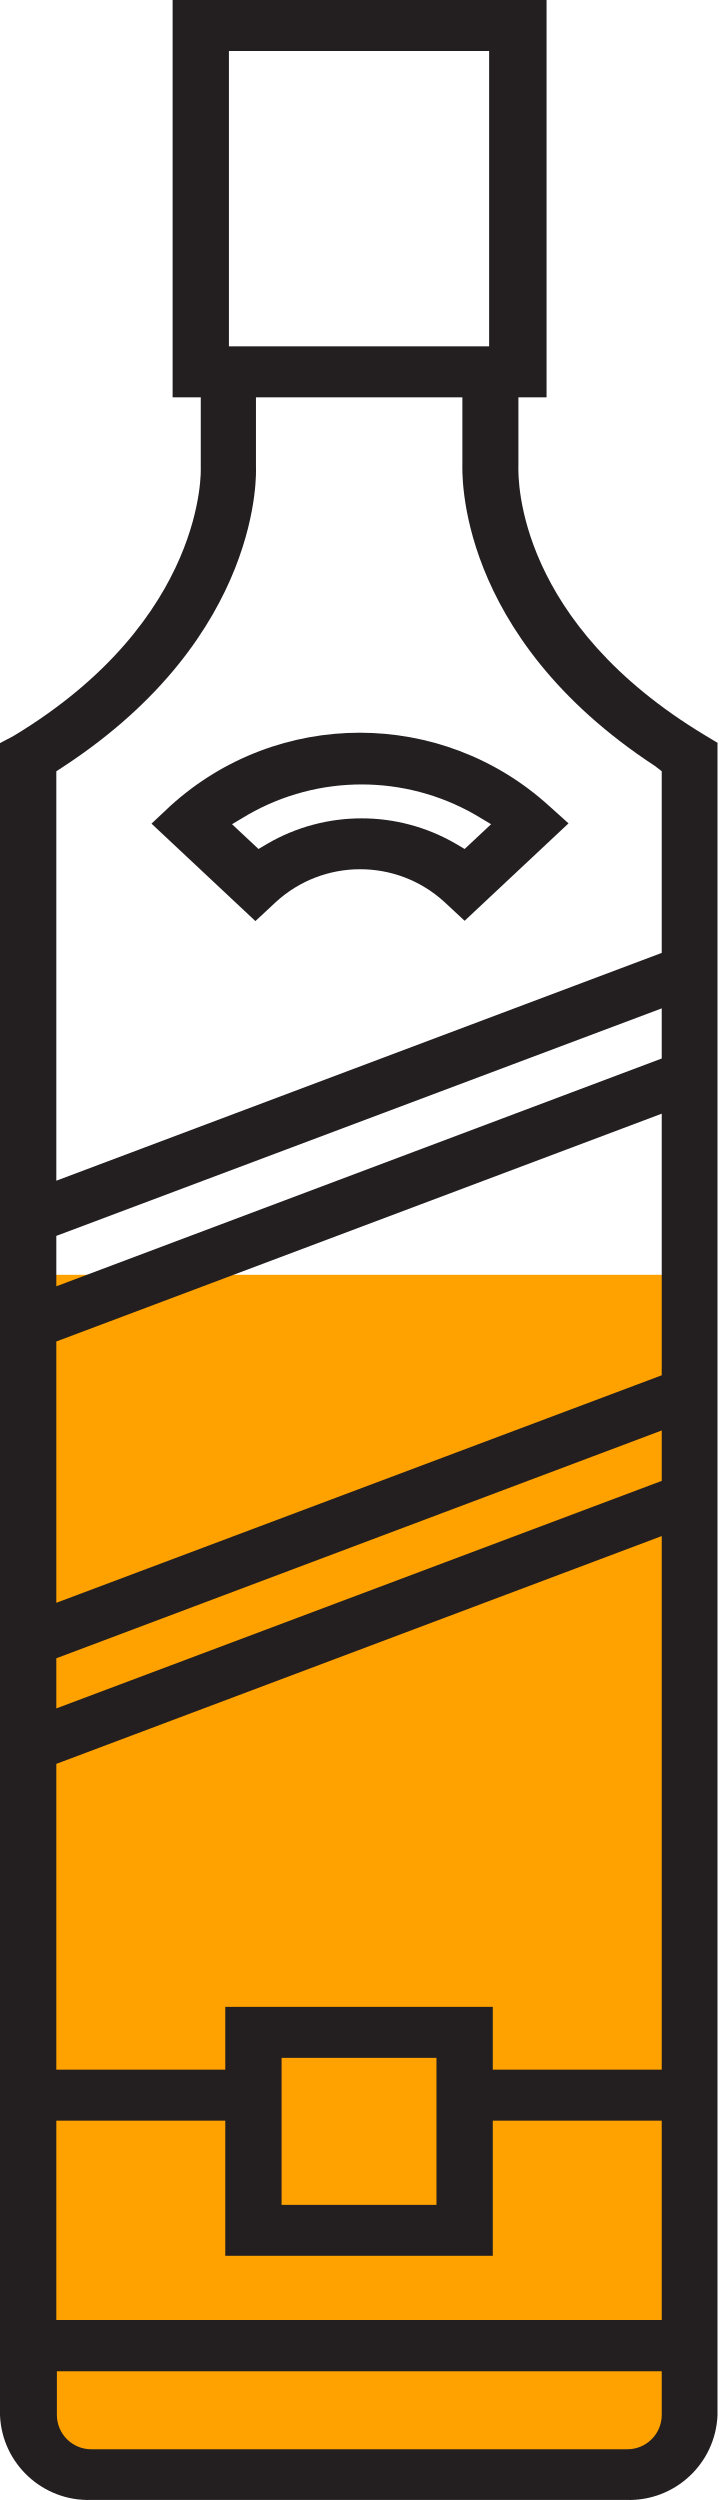
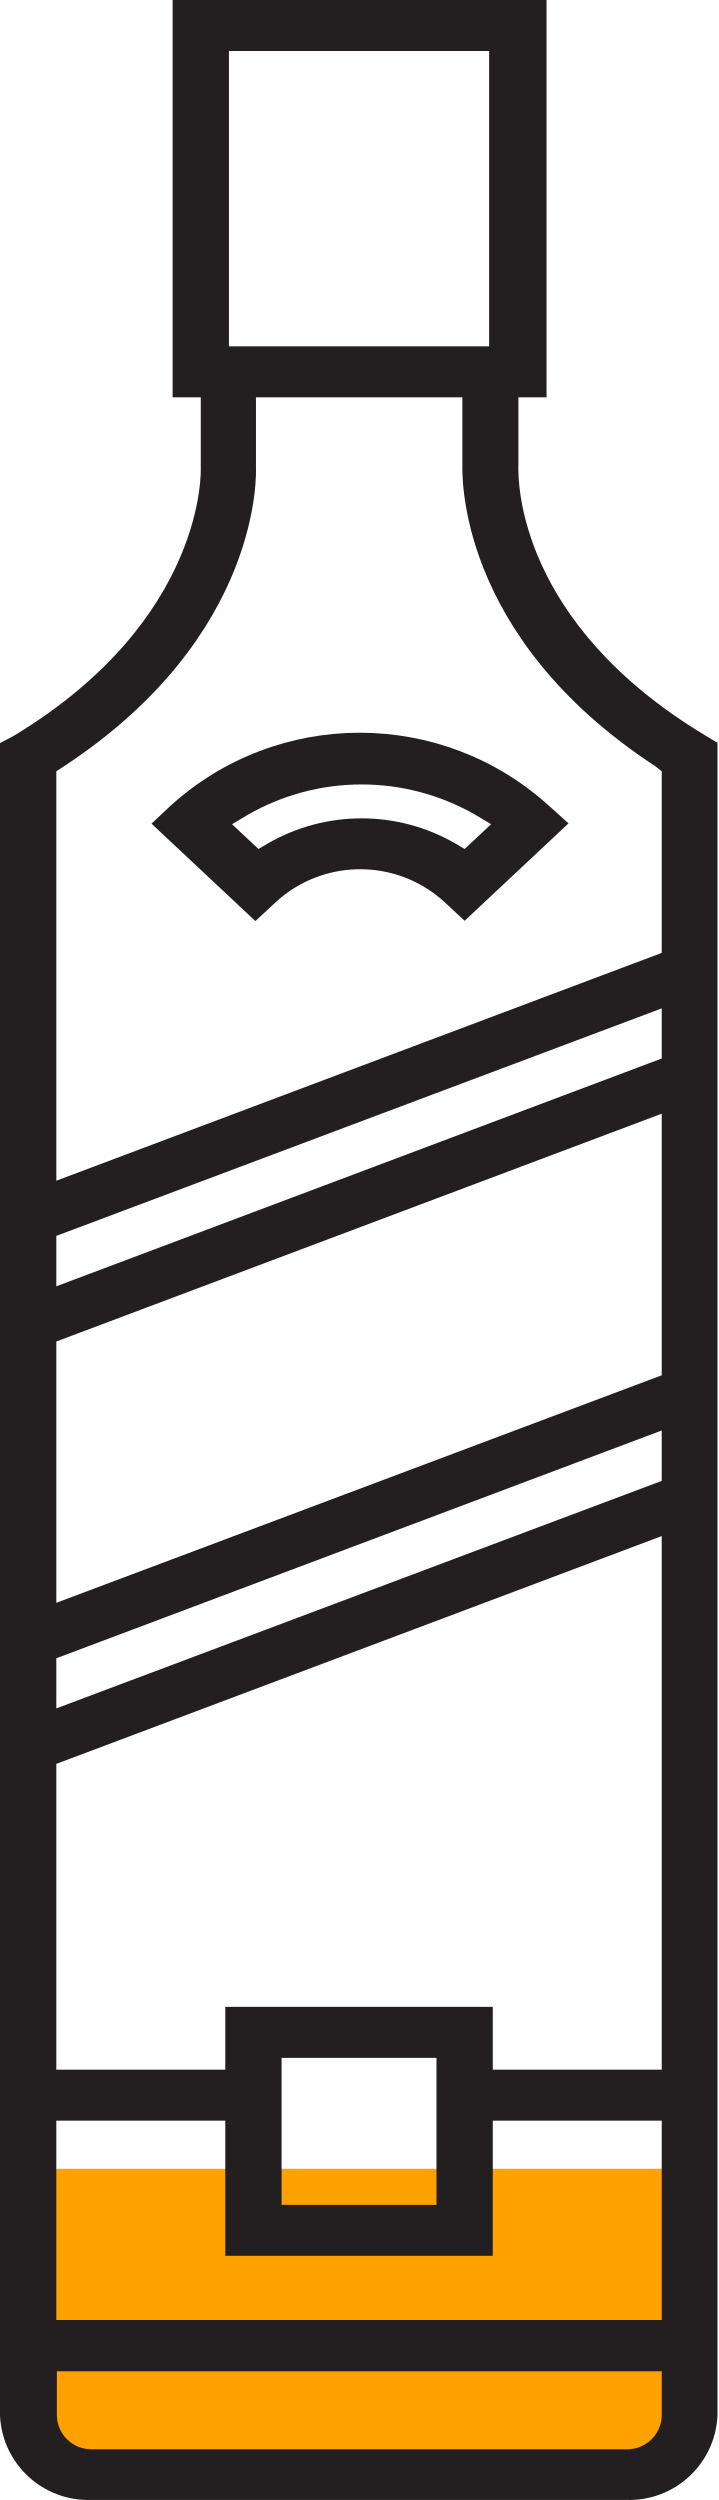
- <svg xmlns="http://www.w3.org/2000/svg" data-name="Layer 2" viewBox="0 0 25.5 88.782" x="0px" y="0px" version="1.1" id="svg96" width="25.5" height="88.782">
-   <defs id="defs84">
-     <style id="style82">.cls-1{fill:#231f20;}</style>
+ <svg xmlns="http://www.w3.org/2000/svg" data-name="Layer 2" viewBox="0 0 25.5 88.782" x="0px" y="0px" version="1.1" id="svg517" width="25.5" height="88.782">
+   <defs id="defs505">
+     <style id="style503">.cls-1{fill:#231f20;}</style>
  </defs>
-   <g id="layer11" style="display:none">
-     <rect style="fill:#ffa200;fill-opacity:1;stroke-width:10.833" id="rect1982" width="11.412" height="12.139" x="7.055" y="1.139" ry="0" />
+   <g id="layer8" style="display:none;opacity:1">
+     <rect style="fill:#ffa200;stroke-width:8.806" id="rect1964-1" width="8.996" height="17.613" x="8.012" y="13.323" />
+     <rect style="fill:#ffa200;stroke-width:10.833" id="rect1981" width="23.032" height="1.689" x="0.651" y="25.811" />
+     <rect style="fill:#ffa200;stroke-width:10.833" id="rect1983" width="18.818" height="1.744" x="2.793" y="24.271" />
+     <rect style="fill:#ffa200;stroke-width:10.833" id="rect1987" width="4.576" height="3.952" x="5.786" y="20.99" />
+     <rect style="fill:#ffa200;stroke-width:10.833" id="rect1989" width="3.47" height="5.089" x="16.173" y="19.647" ry="1.735" />
+     <rect style="fill:#ffa200;stroke-width:10.833" id="rect1991" width="1.994" height="1.752" x="18.341" y="23.487" ry="0.876" />
+     <rect style="fill:#800000;stroke-width:12.211" id="rect2011" width="13.28" height="14.11" x="6.13" y="0" />
  </g>
-   <g id="layer10" style="display:none">
-     <rect style="fill:#ffa200;fill-opacity:1;stroke-width:10.833" id="rect1929" width="1.034" height="5.554" x="5.66" y="21.945" />
-     <rect style="fill:#ffa200;fill-opacity:1;stroke-width:10.833" id="rect1933" width="2.814" height="2.314" x="3.323" y="24.137" />
-     <rect style="fill:#ffa200;fill-opacity:1;stroke-width:10.833" id="rect1954" width="4.191" height="2.38" x="17.304" y="24.136" />
-     <rect style="fill:#ffa200;fill-opacity:1;stroke-width:10.833" id="rect1956" width="5.901" height="2.62" x="14.555" y="22.236" />
-     <rect style="fill:#ffa200;fill-opacity:1;stroke-width:10.833" id="rect1969" width="11.556" height="3.16" x="6.513" y="22.833" />
-     <rect style="fill:#ffa200;fill-opacity:1;stroke-width:10.833" id="rect1971" width="1.635" height="6.657" x="6.828" y="18.301" />
-     <rect style="fill:#ffa200;fill-opacity:1;stroke-width:10.833" id="rect1975" width="3.92" height="7.513" x="14.451" y="16.801" />
-     <rect style="fill:#ffa200;fill-opacity:1;stroke-width:10.833" id="rect1979" width="8.956" height="11.471" x="7.935" y="13.31" />
+   <g id="layer7" style="display:none">
+     <rect style="fill:#ffa200;stroke-width:10.833" id="rect1943" width="23.978" height="10" x="0.651" y="27.5" />
  </g>
-   <g id="layer9" style="display:none">
-     <rect style="fill:#ffa200;fill-opacity:1;stroke-width:10.833" id="rect1924" width="22.77" height="11.093" x="1.215" y="25.78" />
+   <g id="layer6" style="display:none">
+     <rect style="fill:#ffa200;stroke-width:10.833" id="rect1879" width="23.978" height="10" x="0.651" y="37.4" />
  </g>
-   <g id="layer8" style="display:none">
-     <rect style="fill:#ffa200;fill-opacity:1;stroke-width:10.833" id="rect1921" width="23.997" height="13.157" x="0.778" y="34.169" />
+   <g id="layer5" style="display:none">
+     <rect style="fill:#ffa200;stroke-width:10.833" id="rect1815" width="23.978" height="10" x="0.651" y="47.3" />
  </g>
-   <g id="layer7" style="display:inline">
-     <rect style="fill:#ffa200;fill-opacity:1;stroke-width:10.833" id="rect1918" width="23.798" height="16.681" x="0.564" y="45.272" ry="0" />
+   <g id="layer4" style="display:none">
+     <rect style="fill:#ffa200;stroke-width:10.833" id="rect1708" width="23.978" height="10" x="0.651" y="57.2" />
  </g>
-   <g id="layer6" style="display:inline">
-     <rect style="fill:#ffa200;fill-opacity:1;stroke-width:10.833" id="rect1913" width="22.578" height="13.204" x="1.514" y="58.354" />
+   <g id="layer3" style="display:none">
+     <rect style="fill:#ffa200;stroke-width:10.833" id="rect1414" width="23.978" height="10" x="0.651" y="67.1" />
  </g>
-   <g id="layer5" style="display:inline">
-     <rect style="fill:#ffa200;fill-opacity:1;stroke-width:10.833" id="rect1910" width="22.51" height="17.106" x="1.514" y="70.06" />
+   <g id="layer2" style="display:inline">
+     <rect style="fill:#ffa200;stroke-width:9.522" id="rect884" width="23.978" height="10" x="0.651" y="77.02" />
  </g>
-   <path class="cls-1" d="m 25.5,26.39 -0.45,-0.27 c -6.65,-4 -6.66,-9 -6.64,-9.61 v -2.4 h 1 V 0 H 6.13 v 14.11 h 1 v 2.51 c 0,0 0.23,5.36 -6.64,9.51 L 0,26.39 v 59.39 a 3.14,3.14 0 0 0 3.24,3 h 19 a 3.14,3.14 0 0 0 3.24,-3 V 26.39 Z M 8.13,1.81 h 9.24 V 12.3 H 8.13 Z M 23.5,85.78 a 1.22,1.22 0 0 1 -1.24,1.2 h -19 A 1.22,1.22 0 0 1 2.02,85.78 V 84.21 H 23.5 v 1.56 z m 0,-3.39 H 2 v -7.08 h 6 v 4.8 h 9.5 v -4.8 h 6 z M 10,78.29 v -5.21 h 5.5 V 78.3 H 10 Z M 23.5,73.5 h -6 V 71.27 H 8 V 73.5 H 2 V 62.64 L 23.5,54.55 Z M 23.5,52.59 2,60.67 V 58.89 L 23.5,50.8 Z m 0,-3.75 L 2,56.92 V 47.64 L 23.5,39.55 Z M 23.5,37.59 2,45.68 v -1.79 l 21.5,-8.08 z m 0,-3.75 L 2,41.93 V 27.39 L 2.23,27.24 C 9.39,22.56 9.09,16.66 9.09,16.6 v -2.49 h 7.33 v 2.35 c 0,0.28 -0.27,6.09 6.85,10.75 l 0.23,0.18 v 6.48 z" id="path88" />
-   <path class="cls-1" d="m 15.78,32.03 0.72,0.67 3.69,-3.46 -0.69,-0.62 a 10,10 0 0 0 -13.45,0 l -0.67,0.63 3.69,3.46 0.72,-0.67 a 4.43,4.43 0 0 1 5.99,-0.01 z M 9.5,29.96 9.18,30.15 8.24,29.27 8.81,28.93 a 8.11,8.11 0 0 1 8.06,0 l 0.57,0.34 -0.94,0.88 -0.32,-0.19 a 6.66,6.66 0 0 0 -6.68,0 z" id="path90" />
-   <path style="fill:#ffa200;stroke-width:0.163;fill-opacity:1" d="M 2.493,86.547 C 2.239,86.293 2.167,86.002 2.167,85.24 V 84.259 H 12.788 23.408 v 0.952 c 0,0.784 -0.067,1.015 -0.378,1.307 l -0.378,0.355 h -9.916 c -9.698,0 -9.923,-0.007 -10.243,-0.327 z" id="path971" />
-   <g id="layer4">
-     <path style="fill:#ffa200;fill-opacity:1;stroke-width:1.252" d="M 3.011,86.708 C 2.46,86.624 2.229,86.183 2.229,85.215 V 84.364 H 12.813 23.398 l -0.043,0.861 c -0.039,0.764 -0.082,0.901 -0.381,1.213 l -0.337,0.352 -9.655,-0.017 c -5.31,-0.009 -9.797,-0.039 -9.97,-0.065 z" id="path1853" />
-     <path style="fill:#ffa200;fill-opacity:1;stroke-width:1.252" d="M 3.011,86.708 C 2.46,86.624 2.229,86.183 2.229,85.215 V 84.364 H 12.813 23.398 l -0.043,0.861 c -0.039,0.764 -0.082,0.901 -0.381,1.213 l -0.337,0.352 -9.655,-0.017 c -5.31,-0.009 -9.797,-0.039 -9.97,-0.065 z" id="path1855" />
-     <path style="fill:#ffa200;fill-opacity:1;stroke-width:1.252" d="M 3.011,86.708 C 2.46,86.624 2.229,86.183 2.229,85.215 V 84.364 H 12.813 23.398 l -0.043,0.861 c -0.039,0.764 -0.082,0.901 -0.381,1.213 l -0.337,0.352 -9.655,-0.017 c -5.31,-0.009 -9.797,-0.039 -9.97,-0.065 z" id="path1857" />
-     <path style="fill:#ffa200;fill-opacity:1;stroke-width:1.252" d="M 3.011,86.708 C 2.46,86.624 2.229,86.183 2.229,85.215 V 84.364 H 12.813 23.398 l -0.043,0.861 c -0.039,0.764 -0.082,0.901 -0.381,1.213 l -0.337,0.352 -9.655,-0.017 c -5.31,-0.009 -9.797,-0.039 -9.97,-0.065 z" id="path1859" />
-     <path style="fill:#ffa200;fill-opacity:1;stroke-width:1.252" d="M 3.011,86.708 C 2.46,86.624 2.229,86.183 2.229,85.215 V 84.364 H 12.813 23.398 l -0.043,0.861 c -0.039,0.764 -0.082,0.901 -0.381,1.213 l -0.337,0.352 -9.655,-0.017 c -5.31,-0.009 -9.797,-0.039 -9.97,-0.065 z" id="path1861" />
-     <path style="fill:#ffa200;fill-opacity:1;stroke-width:1.252" d="M 2.953,86.709 C 2.454,86.613 2.229,86.149 2.229,85.215 V 84.364 H 12.813 23.398 l -0.043,0.861 c -0.039,0.764 -0.082,0.901 -0.381,1.213 l -0.337,0.352 -9.713,-0.016 c -5.342,-0.009 -9.829,-0.038 -9.97,-0.066 z" id="path1863" />
-     <path style="fill:#ffa200;fill-opacity:1;stroke-width:1.252" d="M 2.953,86.709 C 2.454,86.613 2.229,86.149 2.229,85.215 V 84.364 H 12.813 23.398 l -0.043,0.861 c -0.039,0.764 -0.082,0.901 -0.381,1.213 l -0.337,0.352 -9.713,-0.016 c -5.342,-0.009 -9.829,-0.038 -9.97,-0.066 z" id="path1865" />
-     <path style="fill:#ffa200;fill-opacity:1;stroke-width:1.252" d="M 2.953,86.709 C 2.454,86.613 2.229,86.149 2.229,85.215 V 84.364 H 12.813 23.398 l -0.043,0.861 c -0.039,0.764 -0.082,0.901 -0.381,1.213 l -0.337,0.352 -9.713,-0.016 c -5.342,-0.009 -9.829,-0.038 -9.97,-0.066 z" id="path1867" />
-     <path style="fill:#ffa200;fill-opacity:1;stroke-width:1.252" d="M 2.848,86.676 C 2.391,86.492 2.229,86.106 2.229,85.205 V 84.364 H 12.813 23.398 l -0.043,0.861 c -0.039,0.764 -0.082,0.901 -0.381,1.213 l -0.337,0.352 -9.77,-0.007 c -5.374,-0.004 -9.882,-0.052 -10.018,-0.107 z" id="path1869" />
-     <path style="fill:#ffa200;fill-opacity:1;stroke-width:1.252" d="M 2.794,86.662 C 2.38,86.51 2.229,86.111 2.229,85.168 V 84.364 H 12.801 23.373 v 0.783 c 0,0.784 -0.142,1.156 -0.572,1.495 -0.224,0.177 -19.526,0.196 -20.006,0.019 z" id="path1871" />
-     <path style="fill:#ffa200;fill-opacity:1;stroke-width:1.252" d="M 2.794,86.662 C 2.38,86.51 2.229,86.111 2.229,85.168 V 84.364 H 12.801 23.373 v 0.783 c 0,0.784 -0.142,1.156 -0.572,1.495 -0.224,0.177 -19.526,0.196 -20.006,0.019 z" id="path1873" />
-     <path style="fill:#ffa200;fill-opacity:1;stroke-width:1.252" d="M 2.794,86.662 C 2.38,86.51 2.229,86.111 2.229,85.168 V 84.364 H 12.801 23.373 v 0.757 c 0,0.811 -0.199,1.351 -0.571,1.551 -0.293,0.157 -19.58,0.147 -20.007,-0.01 z" id="path1875" />
-   </g>
+   <path class="cls-1" d="m 25.5,26.39 -0.45,-0.27 c -6.65,-4 -6.66,-9 -6.64,-9.61 v -2.4 h 1 V 0 H 6.13 v 14.11 h 1 v 2.51 c 0,0 0.23,5.36 -6.64,9.51 L 0,26.39 v 59.39 a 3.14,3.14 0 0 0 3.24,3 h 19 a 3.14,3.14 0 0 0 3.24,-3 V 26.39 Z M 8.13,1.81 h 9.24 V 12.3 H 8.13 Z M 23.5,85.78 a 1.22,1.22 0 0 1 -1.24,1.2 h -19 A 1.22,1.22 0 0 1 2.02,85.78 V 84.21 H 23.5 v 1.56 z m 0,-3.39 H 2 v -7.08 h 6 v 4.8 h 9.5 v -4.8 h 6 z M 10,78.29 v -5.21 h 5.5 V 78.3 H 10 Z M 23.5,73.5 h -6 V 71.27 H 8 V 73.5 H 2 V 62.64 L 23.5,54.55 Z M 23.5,52.59 2,60.67 V 58.89 L 23.5,50.8 Z m 0,-3.75 L 2,56.92 V 47.64 L 23.5,39.55 Z M 23.5,37.59 2,45.68 v -1.79 l 21.5,-8.08 z m 0,-3.75 L 2,41.93 V 27.39 L 2.23,27.24 C 9.39,22.56 9.09,16.66 9.09,16.6 v -2.49 h 7.33 v 2.35 c 0,0.28 -0.27,6.09 6.85,10.75 l 0.23,0.18 v 6.48 z" id="path509" />
+   <path class="cls-1" d="m 15.78,32.03 0.72,0.67 3.69,-3.46 -0.69,-0.62 a 10,10 0 0 0 -13.45,0 l -0.67,0.63 3.69,3.46 0.72,-0.67 a 4.43,4.43 0 0 1 5.99,-0.01 z M 9.5,29.96 9.18,30.15 8.24,29.27 8.81,28.93 a 8.11,8.11 0 0 1 8.06,0 l 0.57,0.34 -0.94,0.88 -0.32,-0.19 a 6.66,6.66 0 0 0 -6.68,0 z" id="path511" />
+   <path id="text513" d="m -37.609,105.685 c -0.169,0 -0.324,0.026 -0.471,0.065 0.14,-0.01 0.285,-0.02 0.385,-0.027 0.05,-0.012 0.095,-0.021 0.145,-0.031 -0.02,-5.8e-4 -0.038,-0.006 -0.059,-0.006 z m 0.473,0.065 c 0.103,0.094 0.212,0.195 0.289,0.256 0.023,8.3e-4 0.046,0.003 0.068,0.004 0.005,-0.036 0.011,-0.073 0.016,-0.109 -0.114,-0.064 -0.238,-0.116 -0.373,-0.15 z m 67.457,2.691 c 0.002,0.003 0.004,0.007 0.006,0.01 -0.006,-0.003 0.007,-0.005 0,-0.01 -0.002,1.9e-4 -0.004,-1.8e-4 -0.006,0 z m 0.164,0.234 c -0.006,0.003 -0.013,0.005 -0.02,0.008 0.008,0.015 0.012,0.032 0.02,0.047 z m 0,0.658 c -0.032,0.019 -0.06,0.038 -0.092,0.057 h 0.092 z" />
+   <g id="layer1" style="display:inline" />
</svg>
